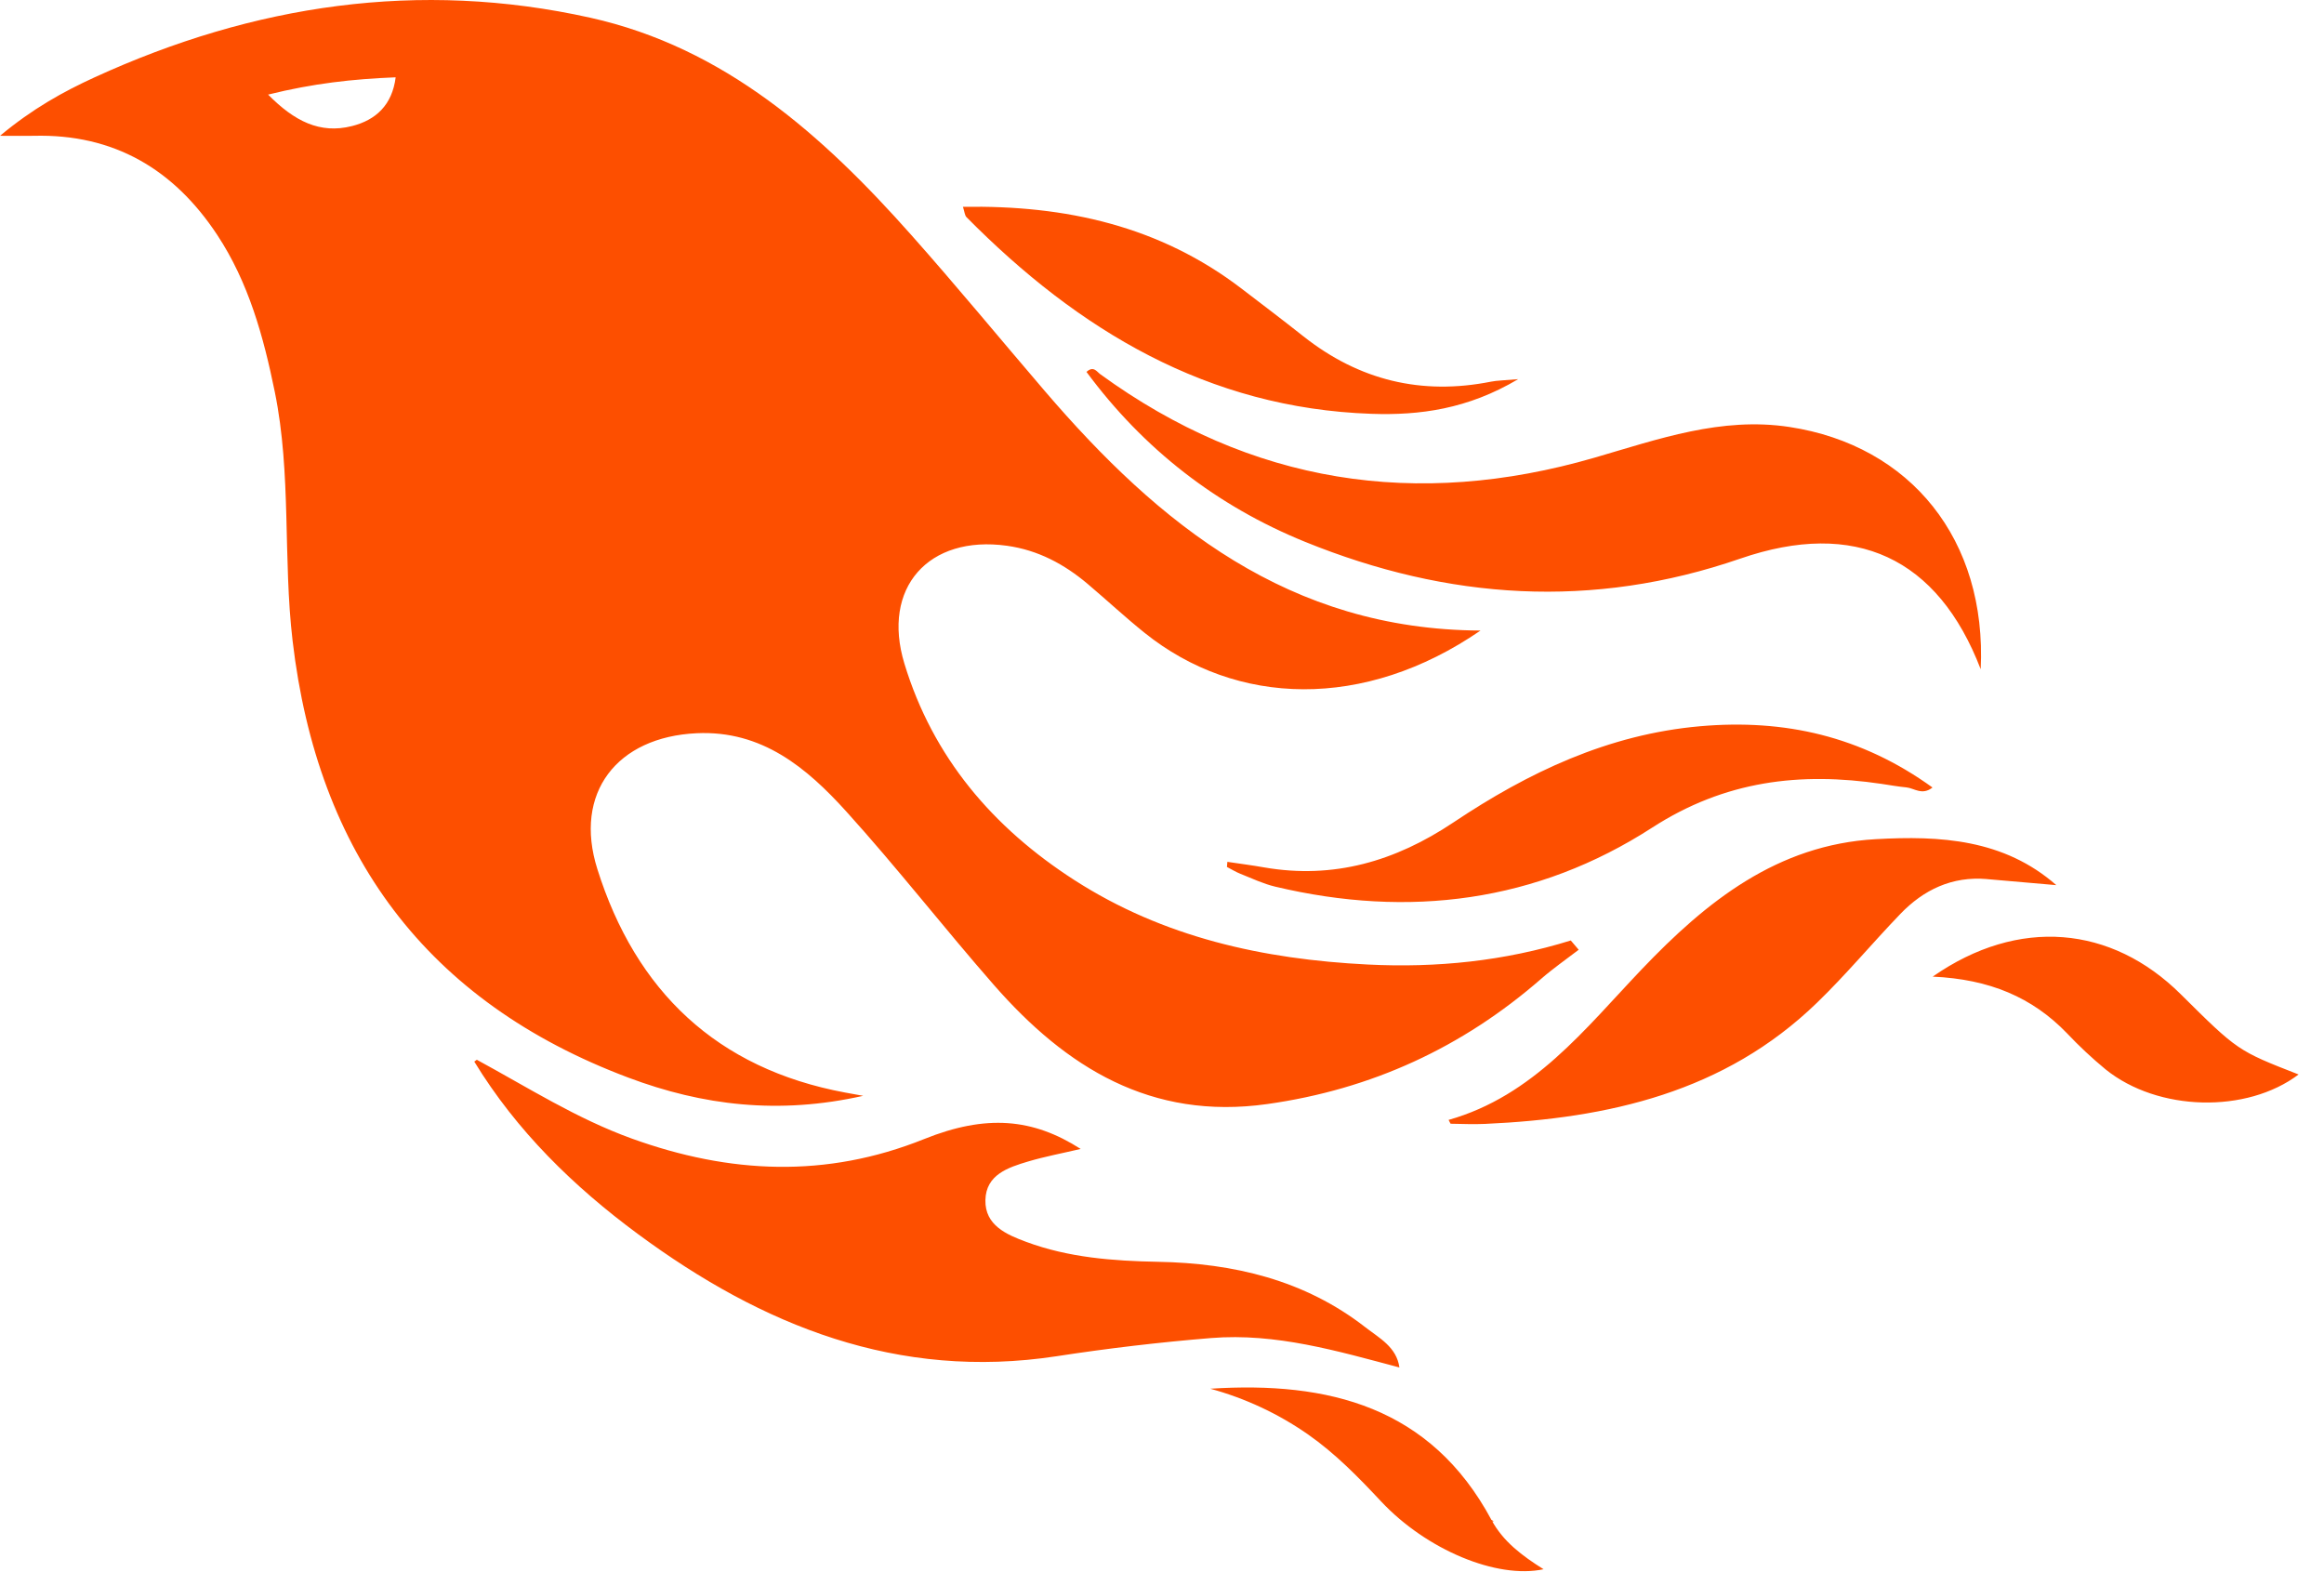
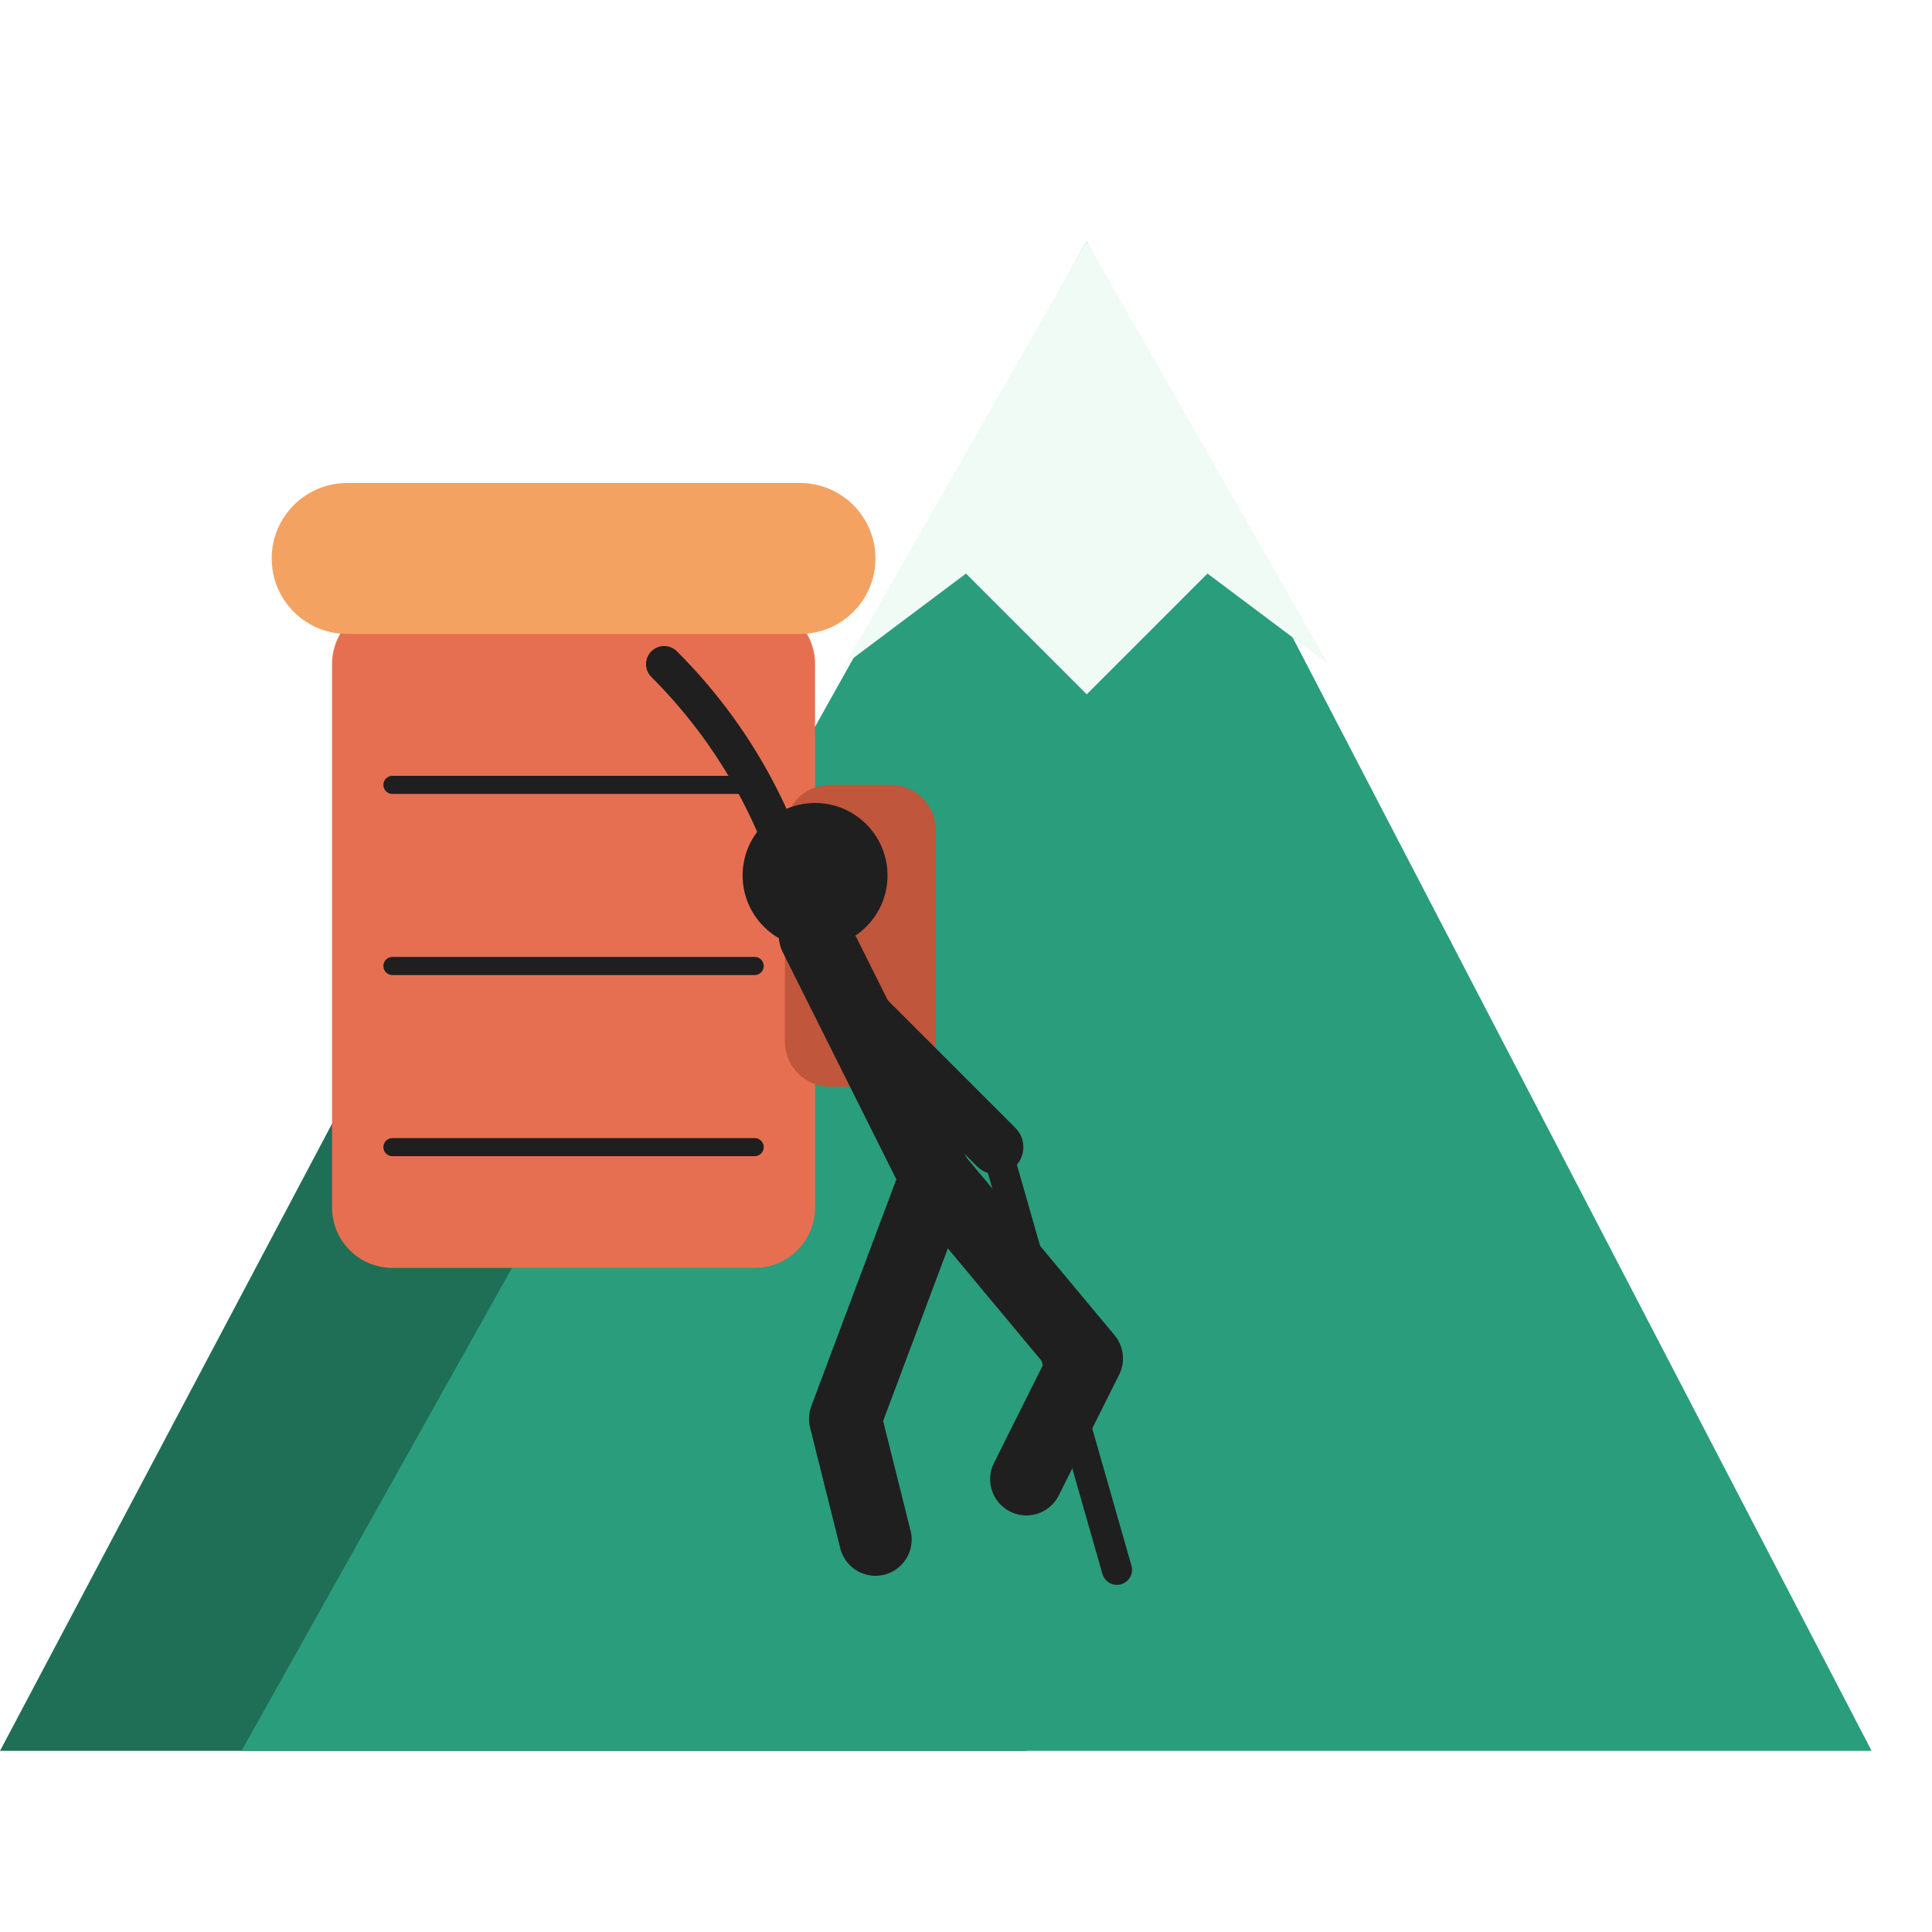
- <svg xmlns="http://www.w3.org/2000/svg" viewBox="0 0 71 48" fill="currentColor" aria-hidden="true">
-   <path d="m26.371 33.477-.552-.1c-3.92-.729-6.397-3.1-7.57-6.829-.733-2.324.597-4.035 3.035-4.148 1.995-.092 3.362 1.055 4.57 2.39 1.557 1.72 2.984 3.558 4.514 5.305 2.202 2.515 4.797 4.134 8.347 3.634 3.183-.448 5.958-1.725 8.371-3.828.363-.316.761-.592 1.144-.886l-.241-.284c-2.027.63-4.093.841-6.205.735-3.195-.16-6.24-.828-8.964-2.582-2.486-1.601-4.319-3.746-5.19-6.611-.704-2.315.736-3.934 3.135-3.6.948.133 1.746.56 2.463 1.165.583.493 1.143 1.015 1.738 1.493 2.8 2.25 6.712 2.375 10.265-.068-5.842-.026-9.817-3.24-13.308-7.313-1.366-1.594-2.7-3.216-4.095-4.785-2.698-3.036-5.692-5.71-9.79-6.623C12.8-.623 7.745.14 2.893 2.361 1.926 2.804.997 3.319 0 4.149c.494 0 .763.006 1.032 0 2.446-.064 4.28 1.023 5.602 3.024.962 1.457 1.415 3.104 1.761 4.798.513 2.515.247 5.078.544 7.605.761 6.494 4.08 11.026 10.26 13.346 2.267.852 4.591 1.135 7.172.555ZM10.751 3.852c-.976.246-1.756-.148-2.56-.962 1.377-.343 2.592-.476 3.897-.528-.107.848-.607 1.306-1.336 1.49Zm32.002 37.924c-.085-.626-.62-.901-1.04-1.228-1.857-1.446-4.03-1.958-6.333-2-1.375-.026-2.735-.128-4.031-.61-.595-.22-1.26-.505-1.244-1.272.015-.78.693-1 1.31-1.184.505-.15 1.026-.247 1.6-.382-1.46-.936-2.886-1.065-4.787-.3-2.993 1.202-5.943 1.06-8.926-.017-1.684-.608-3.179-1.563-4.735-2.408l-.077.057c1.29 2.115 3.034 3.817 5.004 5.271 3.793 2.8 7.936 4.471 12.784 3.73A66.714 66.714 0 0 1 37 40.877c1.98-.16 3.866.398 5.753.899Zm-9.14-30.345c-.105-.076-.206-.266-.42-.069 1.745 2.36 3.985 4.098 6.683 5.193 4.354 1.767 8.773 2.07 13.293.51 3.51-1.21 6.033-.028 7.343 3.38.19-3.955-2.137-6.837-5.843-7.401-2.084-.318-4.01.373-5.962.94-5.434 1.575-10.485.798-15.094-2.553Zm27.085 15.425c.708.059 1.416.123 2.124.185-1.6-1.405-3.55-1.517-5.523-1.404-3.003.17-5.167 1.903-7.14 3.972-1.739 1.824-3.31 3.87-5.903 4.604.043.078.054.117.066.117.35.005.699.021 1.047.005 3.768-.17 7.317-.965 10.14-3.7.89-.86 1.685-1.817 2.544-2.71.716-.746 1.584-1.159 2.645-1.07Zm-8.753-4.67c-2.812.246-5.254 1.409-7.548 2.943-1.766 1.18-3.654 1.738-5.776 1.37-.374-.066-.75-.114-1.124-.17l-.013.156c.135.07.265.151.405.207.354.14.702.308 1.07.395 4.083.971 7.992.474 11.516-1.803 2.221-1.435 4.521-1.707 7.013-1.336.252.038.503.083.756.107.234.022.479.255.795.003-2.179-1.574-4.526-2.096-7.094-1.872Zm-10.049-9.544c1.475.051 2.943-.142 4.486-1.059-.452.04-.643.04-.827.076-2.126.424-4.033-.04-5.733-1.383-.623-.493-1.257-.974-1.889-1.457-2.503-1.914-5.374-2.555-8.514-2.5.05.154.054.26.108.315 3.417 3.455 7.371 5.836 12.369 6.008Zm24.727 17.731c-2.114-2.097-4.952-2.367-7.578-.537 1.738.078 3.043.632 4.101 1.728a13 13 0 0 0 1.182 1.106c1.6 1.29 4.311 1.352 5.896.155-1.861-.726-1.861-.726-3.601-2.452Zm-21.058 16.06c-1.858-3.46-4.981-4.24-8.59-4.008a9.667 9.667 0 0 1 2.977 1.39c.84.586 1.547 1.311 2.243 2.055 1.38 1.473 3.534 2.376 4.962 2.07-.656-.412-1.238-.848-1.592-1.507Zl-.006.006-.036-.004.021.018.012.053Za.127.127 0 0 0 .015.043c.005.008.038 0 .058-.002Zl-.008.01.005.026.024.014Z" fill="#FD4F00" />
+ <svg xmlns="http://www.w3.org/2000/svg" viewBox="0 0 64 64" role="img" aria-label="Packheavy">
+   <path d="M0 58 L18 24 L34 58 Z" fill="#1f6f56" />
+   <path d="M8 58 L36 8 L62 58 Z" fill="#2a9d7c" />
+   <path d="M28 22 L36 8 L44 22 L40 19 L36 23 L32 19 Z" fill="#f0fbf5" />
+   <g stroke-linecap="round" stroke-linejoin="round">
+     <rect x="11" y="20" width="16" height="22" rx="2" fill="#e76f51" />
+     <rect x="9" y="16" width="20" height="5" rx="2.5" fill="#f4a261" />
+     <rect x="26" y="26" width="5" height="10" rx="1.5" fill="#c0563b" />
+     <line x1="13" y1="26" x2="25" y2="26" stroke="#1f1f1f" stroke-width="0.6" />
+     <line x1="13" y1="32" x2="25" y2="32" stroke="#1f1f1f" stroke-width="0.6" />
+     <line x1="13" y1="38" x2="25" y2="38" stroke="#1f1f1f" stroke-width="0.6" />
+     <path d="M22 22 Q26 26 27 32" stroke="#1f1f1f" stroke-width="1.2" fill="none" />
+     <circle cx="27" cy="29" r="2.4" fill="#1f1f1f" />
+     <path d="M27 31 L31 39" stroke="#1f1f1f" stroke-width="2.4" fill="none" />
+     <path d="M31 39 L28 47 L29 51" stroke="#1f1f1f" stroke-width="2.4" fill="none" />
+     <path d="M31 39 L36 45 L34 49" stroke="#1f1f1f" stroke-width="2.4" fill="none" />
+     <path d="M28 33 L33 38" stroke="#1f1f1f" stroke-width="1.8" fill="none" />
+     <line x1="33" y1="38" x2="37" y2="52" stroke="#1f1f1f" stroke-width="1" />
+   </g>
</svg>
